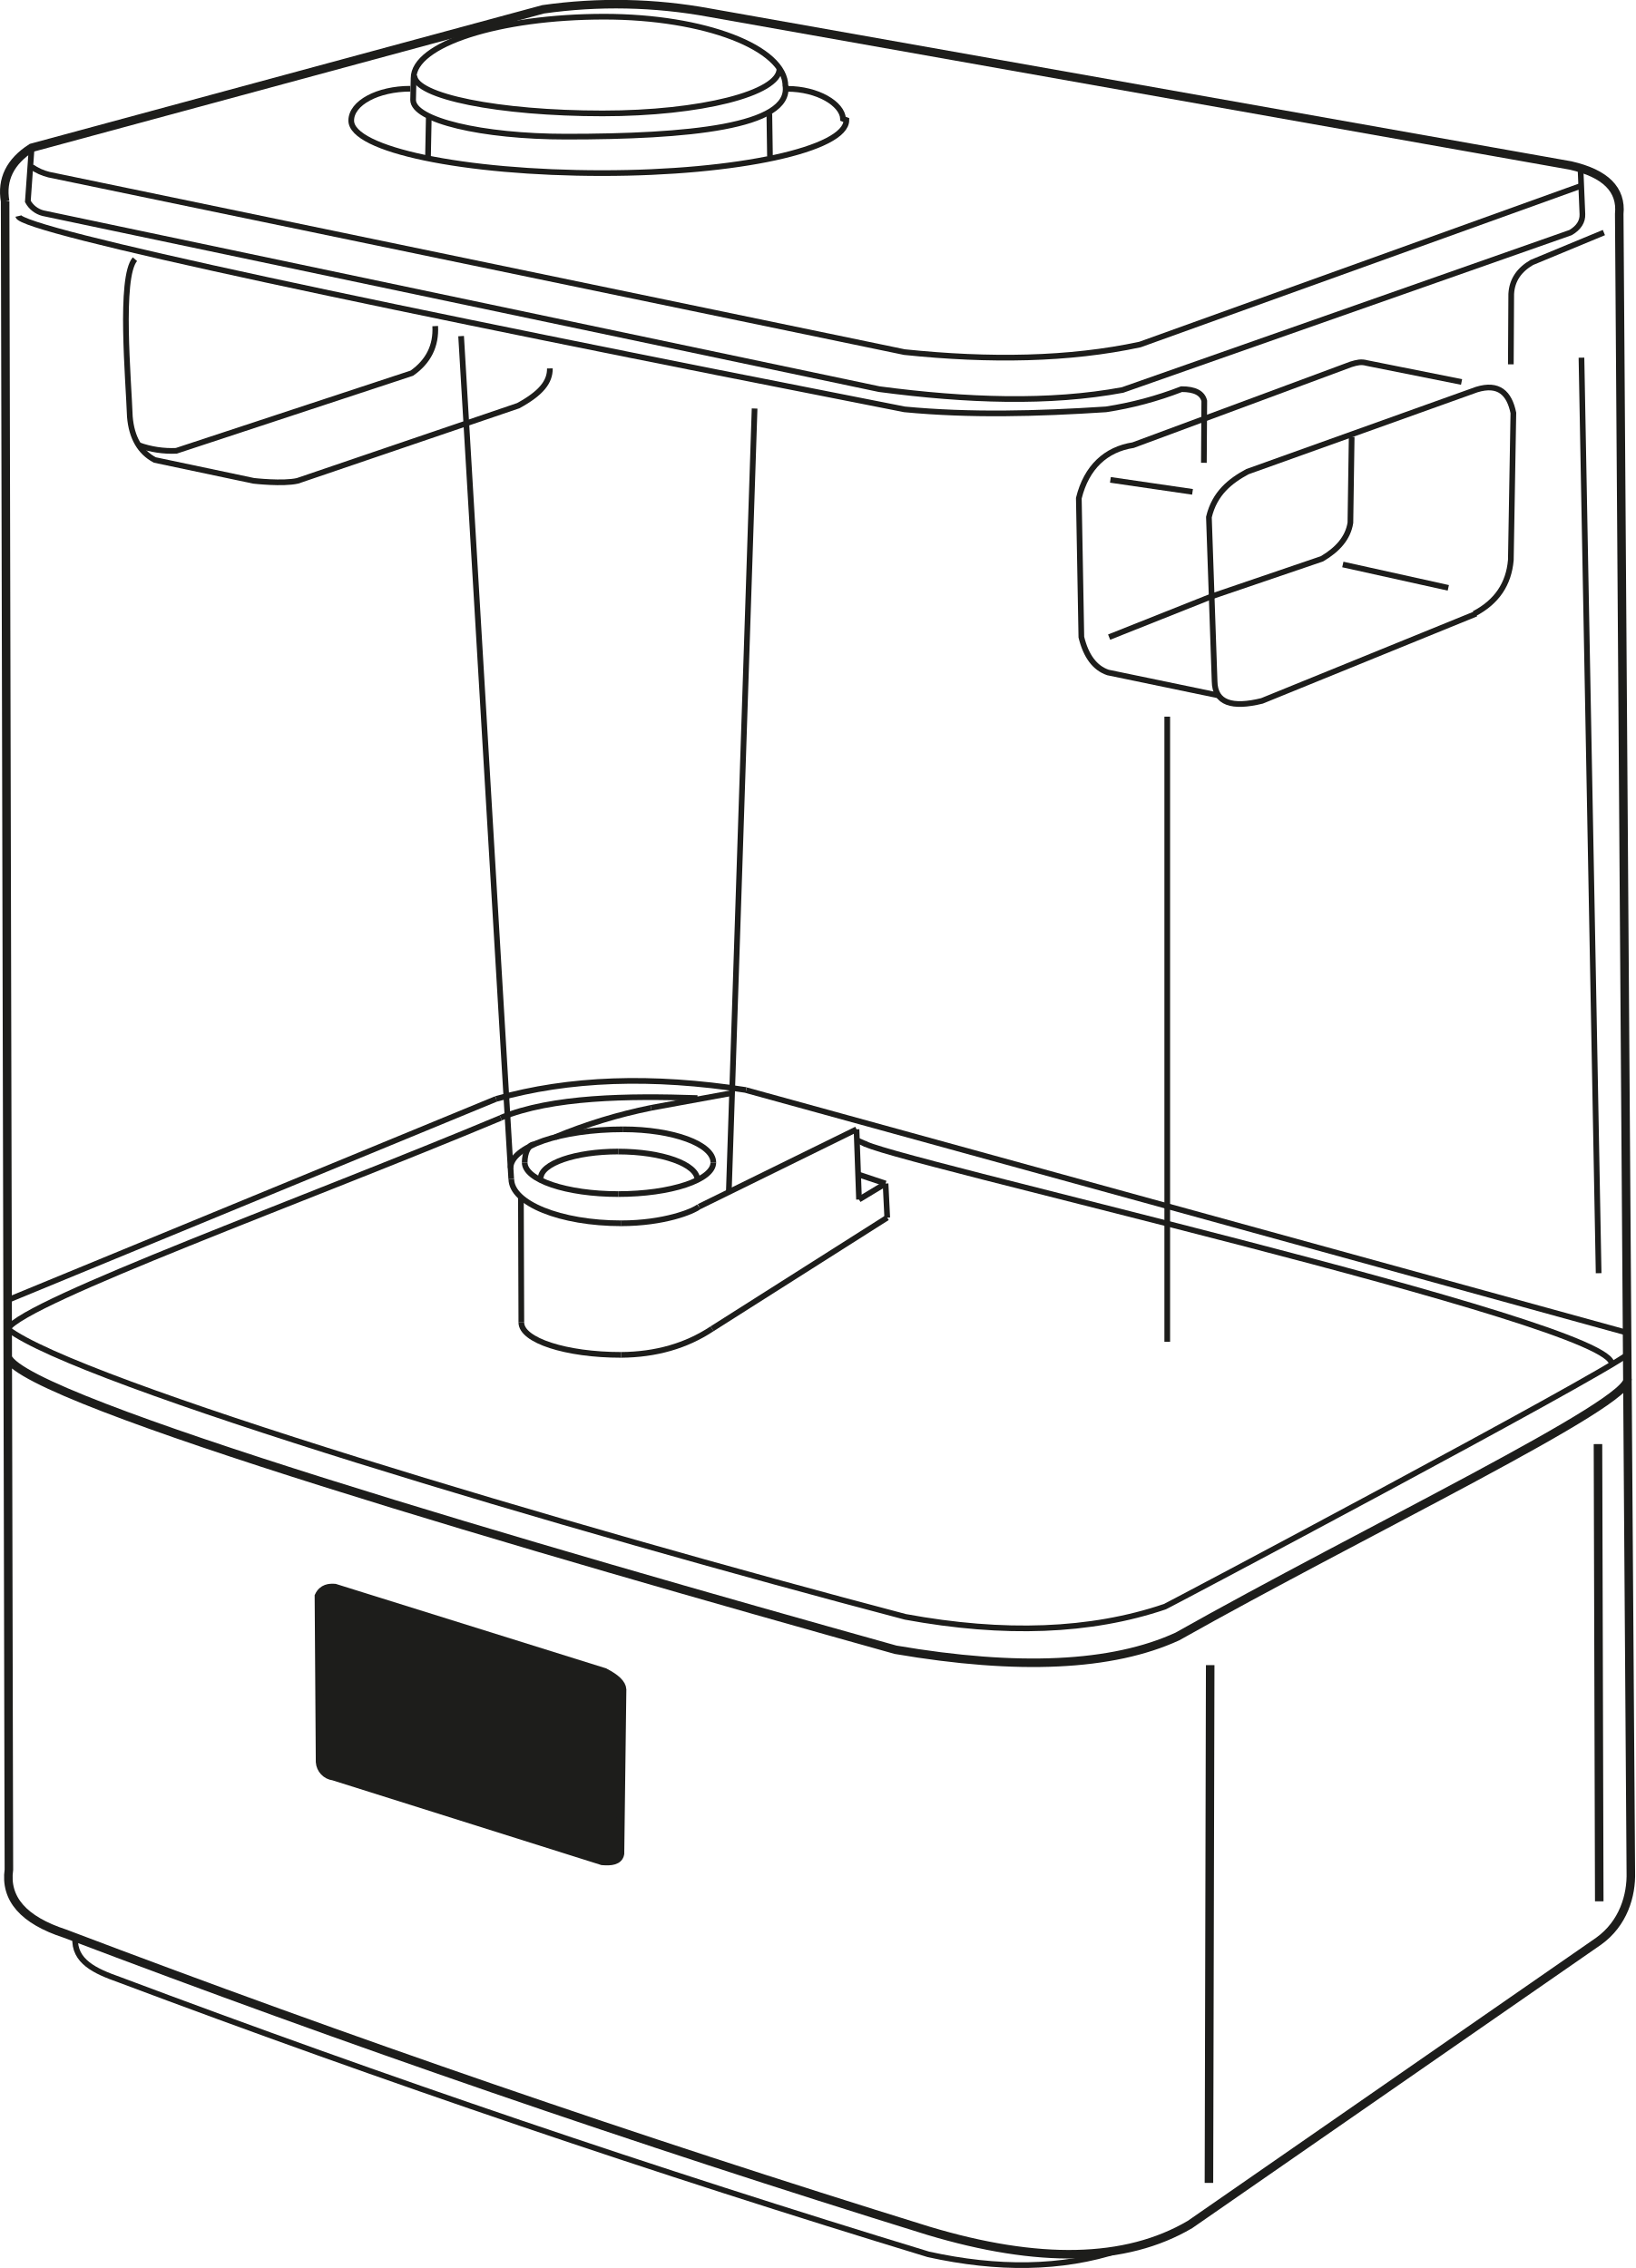
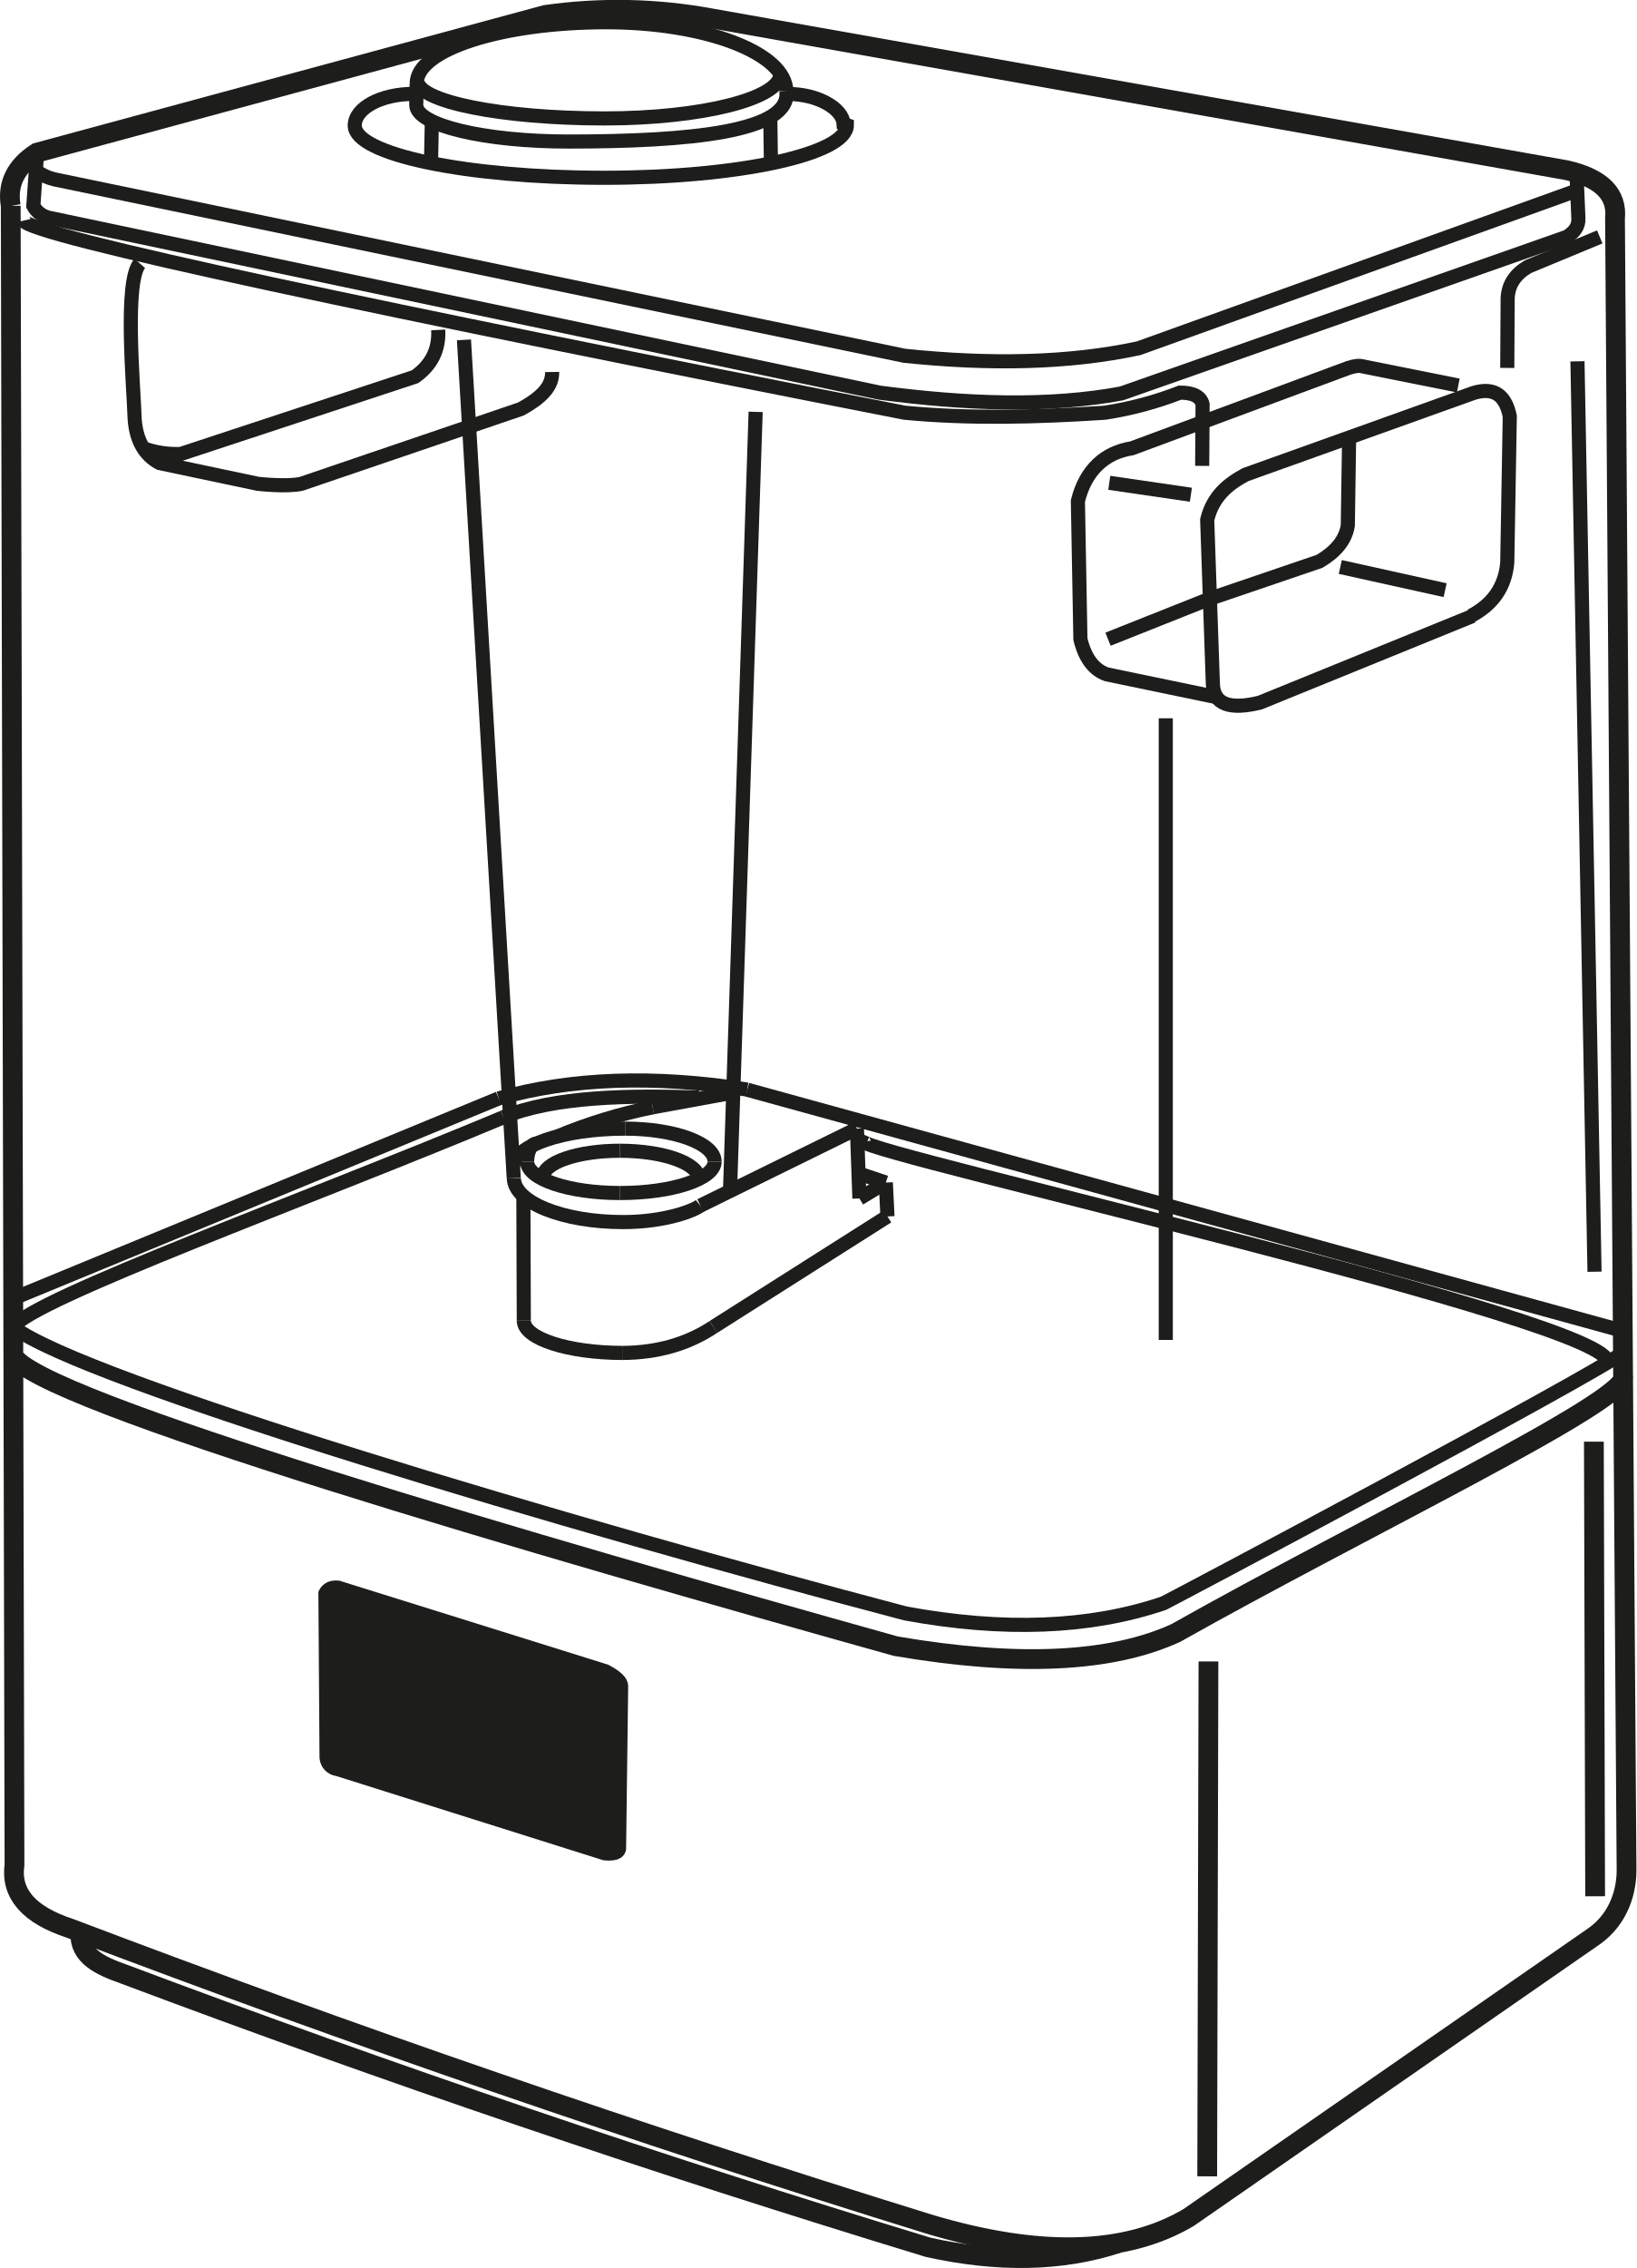
- <svg xmlns="http://www.w3.org/2000/svg" viewBox="0 0 575.31 798.14">
+ <svg xmlns="http://www.w3.org/2000/svg" viewBox="0 0 579.31 802.64">
  <defs>
    <style>
-             .a{fill:#1d1d1b;}.a,.b,.c{stroke:#1d1d1b;stroke-miterlimit:10;}.a,.b{stroke-width:3px;}.b,.c{fill:none;}.c{stroke-width:2px;}
+             .a{fill:#1d1d1b;stroke-width:3px;}.a,.b,.c{stroke:#1d1d1b;stroke-miterlimit:10;}.b,.c{fill:none;}.b{stroke-width:7px;}.c{stroke-width:5px;}
        </style>
  </defs>
-   <path class="a" d="M122.7,657.41a5.39,5.39,0,0,0,4.74,5L222,692.22c3.06.25,5.78,0,6.23-2.52l.74-57.77q-.15-3-6.23-6.08l-94.81-29.63c-1.88-.15-4.3,0-5.63,2.82Z" transform="translate(-10.09 -37.35)" />
-   <line class="b" x1="425.8" y1="585.98" x2="425.36" y2="768.2" />
-   <line class="b" x1="562.24" y1="508.2" x2="562.69" y2="669.09" />
-   <path class="c" d="M36.56,719.23C36,727.61,43.64,731.05,52,734q140.37,52.74,284.74,96.69c24.27,5.35,46.83,5.23,67.31-1.52" transform="translate(-10.09 -37.35)" />
-   <path class="b" d="M582.67,522.44c3.13,8-93.74,54.37-158.34,90.82Q390,629,325.22,617.93C200.44,583.05,19,530.44,12.81,515l-.92-406.82,1.33,587.11q-2.15,15.4,19.71,22.52,149.4,56.74,303.85,104.59c38.5,11.55,69.33,11.12,92-2.22l143.78-99.7c8.66-6.22,11.57-16,11.33-24.3l-4.08-583.51q1.31-12.88-17.11-17.08l-303-53.78a181.92,181.92,0,0,0-58.52-1.18l-180,48.74Q9.9,96.6,11.89,108.22" transform="translate(-10.09 -37.35)" />
-   <path class="c" d="M566.19,96.82l.66,15.89q.15,3.93-4.15,6.48l-157.63,55.4c-25.7,4.78-54.77,3.78-85.63-.29L25.22,112.37a8.45,8.45,0,0,1-5.33-4.15l1.33-18.81" transform="translate(-10.09 -37.35)" />
-   <path class="c" d="M21.22,96.06a18,18,0,0,0,6.08,2.75l301,62.45c30,3.12,57.92,2.7,82.89-2.67l155.22-55.86" transform="translate(-10.09 -37.35)" />
-   <path class="c" d="M528.78,253.33c7.91-4.13,12.17-10.45,12.89-18.89l.89-51.77c-1.43-7-5.15-10.6-12.89-8.23L449,203.33c-6,3.23-11.56,7.56-13.56,16l2,57.78c.12,7.74,6.25,9.45,16.67,6.89l75.33-30.67" transform="translate(-10.09 -37.35)" />
-   <line class="c" x1="509.58" y1="206.87" x2="472.47" y2="198.65" />
-   <path class="c" d="M12.78,505c24.66,19,198.11,70.33,315.85,101.34,34.69,6.39,65.14,5.27,91.26-3.56-.39.39,151.84-80.31,163-88.89" transform="translate(-10.09 -37.35)" />
-   <line class="c" x1="2.69" y1="457.54" x2="174.54" y2="386.72" />
-   <path class="c" d="M582.85,506.44,272.63,421" transform="translate(-10.09 -37.35)" />
-   <path class="c" d="M184.63,424.07q38.37-10.87,88-3.12" transform="translate(-10.09 -37.35)" />
-   <path class="c" d="M12.78,505c6.4-9.89,105.39-45.7,173.51-74.25" transform="translate(-10.09 -37.35)" />
-   <path class="c" d="M186.29,430.71c18-7.44,44.82-7.76,69.19-6.94" transform="translate(-10.09 -37.35)" />
-   <path class="c" d="M313.89,439.42c.73,4.34,266.83,63.77,263.2,78.12" transform="translate(-10.09 -37.35)" />
-   <line class="c" x1="410.69" y1="252.2" x2="410.69" y2="472.2" />
-   <line class="c" x1="556.43" y1="125.87" x2="562.47" y2="448.06" />
-   <line class="c" x1="390.69" y1="168.87" x2="419.58" y2="173.09" />
-   <path class="c" d="M400.33,261.56l35.78-14.23L475.22,234c5.47-3.22,9.15-7.28,10-12.67l.45-30.22" transform="translate(-10.09 -37.35)" />
-   <path class="c" d="M287.06,68.61c10.71,0,19.38,5.27,19.66,10.55l1.17.44c0,10.32-38.41,18.67-85.87,18.67-48.83,0-88.35-8.27-88.35-18.49,0-6.19,9.3-11.2,20.8-11.2" transform="translate(-10.09 -37.35)" />
-   <line class="c" x1="270.91" y1="55.09" x2="270.69" y2="39.98" />
-   <line class="c" x1="150.58" y1="55.87" x2="150.86" y2="41.48" />
-   <path class="c" d="M286.44,67.5c2.12,14.56-34.51,17.94-77.16,17.94-29.76,0-53.84-5.79-53.84-12.94l.17-7.67" transform="translate(-10.09 -37.35)" />
-   <path class="c" d="M155.61,64.83c0-11.94,30-21.61,67.06-21.61,35.25,0,63.77,10.94,63.77,24.45" transform="translate(-10.09 -37.35)" />
-   <path class="c" d="M284.33,61.56c0,8.68-27.83,15.7-62.22,15.7-36.6,0-66.22-6-66.22-13.33" transform="translate(-10.09 -37.35)" />
-   <line class="c" x1="265.5" y1="143.76" x2="256.43" y2="419.5" />
-   <line class="c" x1="162.24" y1="118.28" x2="179.87" y2="414.87" />
-   <line class="c" x1="302.24" y1="422.13" x2="301.36" y2="397.42" />
-   <line class="c" x1="301.36" y1="397.42" x2="245.95" y2="424.65" />
-   <line class="c" x1="311.58" y1="416.5" x2="312.17" y2="428.5" />
-   <line class="c" x1="250.54" y1="467.61" x2="312.17" y2="428.5" />
-   <line class="c" x1="302.24" y1="422.13" x2="311.58" y2="416.5" />
-   <line class="c" x1="301.8" y1="413.24" x2="311.58" y2="416.5" />
-   <line class="c" x1="304.7" y1="402.67" x2="301.8" y2="401.39" />
-   <line class="c" x1="183.43" y1="465.39" x2="183.28" y2="421.28" />
-   <path class="c" d="M190,452.22c0,8.63,17.3,15.62,38.67,15.62" transform="translate(-10.09 -37.35)" />
-   <path class="c" d="M256,462c-2.08,1.69-12.26,5.84-27.41,5.84" transform="translate(-10.09 -37.35)" />
-   <path class="c" d="M193.52,502.74c0,6.31,15.7,11.41,35.11,11.41" transform="translate(-10.09 -37.35)" />
-   <path class="c" d="M228.63,514.15q18.38-.15,32-9.19" transform="translate(-10.09 -37.35)" />
-   <line class="c" x1="257.57" y1="384.65" x2="229.06" y2="389.86" />
-   <path class="c" d="M189.73,448.39c0-7.53,17.73-13.62,39.64-13.62" transform="translate(-10.09 -37.35)" />
-   <path class="c" d="M194.7,446.44c0,6.15,14.71,11.12,32.89,11.12" transform="translate(-10.09 -37.35)" />
-   <path class="c" d="M261.07,446.44c0,6.15-15,11.12-33.48,11.12" transform="translate(-10.09 -37.35)" />
-   <path class="c" d="M261.07,446.44c0-6.45-14.18-11.67-31.7-11.67" transform="translate(-10.09 -37.35)" />
-   <path class="c" d="M194.7,446.44c0-3.51,1.46-6.36,3.26-6.36" transform="translate(-10.09 -37.35)" />
-   <path class="c" d="M200.33,452c0-5.2,12.2-9.41,27.26-9.41" transform="translate(-10.09 -37.35)" />
-   <path class="c" d="M255.48,452.6c0-5.53-12.47-10-27.89-10" transform="translate(-10.09 -37.35)" />
-   <path class="c" d="M239.15,427.22a181.29,181.29,0,0,0-33.75,10.32" transform="translate(-10.09 -37.35)" />
-   <path class="c" d="M438.83,282.09,399.89,274q-6.88-2.37-9.33-12.44l-.89-48.89c2.69-10.95,9.55-17.19,19.11-18.67l76.66-28.44c2.15-.65,3.56-1,5.56-.45l33.33,6.67" transform="translate(-10.09 -37.35)" />
-   <path class="c" d="M574.41,119.19,549.07,129.7c-4.39,2.55-7,6.15-7.26,11.11l-.14,24.75" transform="translate(-10.09 -37.35)" />
-   <path class="c" d="M433.67,200.22l.14-21.78q-1-4.14-8-4.14a126.15,126.15,0,0,1-26.59,7.11c-24.28,1.59-48,2.19-70.89,0C145,145.46,17.67,118.59,16.48,113.41" transform="translate(-10.09 -37.35)" />
-   <path class="c" d="M203.56,167c.06,4.78-3.12,8.74-11.12,13.11l-77.66,26.45c-5.2,1.19-15.45,0-15.45,0l-34.77-7.34q-7.85-4.17-8.78-15.22c-.45-12.78-3.76-49,1.78-55.44" transform="translate(-10.09 -37.35)" />
-   <path class="c" d="M58.87,194a34.64,34.64,0,0,0,13.24,2L155,168.67q8.77-6.16,8.22-16.56" transform="translate(-10.09 -37.35)" />
+   <path class="a" d="M122.7,657.41a5.39,5.39,0,0,0,4.74,5L222,692.22c3.06.25,5.78,0,6.23-2.52l.74-57.77q-.15-3-6.23-6.08l-94.81-29.63c-1.88-.15-4.3,0-5.63,2.82Z" transform="translate(-8.09 -35.35)" />
+   <line class="b" x1="427.8" y1="587.98" x2="427.36" y2="770.2" />
+   <line class="b" x1="564.24" y1="510.2" x2="564.69" y2="671.09" />
+   <path class="b" d="M36.56,719.23C36,727.61,43.64,731.05,52,734q140.37,52.74,284.74,96.69c24.27,5.35,46.83,5.23,67.31-1.52" transform="translate(-8.09 -35.35)" />
+   <path class="b" d="M582.67,522.44c3.13,8-93.74,54.37-158.34,90.82Q390,629,325.22,617.93C200.44,583.05,19,530.44,12.81,515l-.92-406.82,1.33,587.11q-2.15,15.4,19.71,22.52,149.4,56.74,303.85,104.59c38.5,11.55,69.33,11.12,92-2.22l143.78-99.7c8.66-6.22,11.57-16,11.33-24.3l-4.08-583.51q1.31-12.88-17.11-17.08l-303-53.78a181.92,181.92,0,0,0-58.52-1.18l-180,48.74Q9.9,96.6,11.89,108.22" transform="translate(-8.09 -35.35)" />
+   <path class="c" d="M566.19,96.82l.66,15.89q.15,3.93-4.15,6.48l-157.63,55.4c-25.7,4.78-54.77,3.78-85.63-.29L25.22,112.37a8.45,8.45,0,0,1-5.33-4.15l1.33-18.81" transform="translate(-8.09 -35.35)" />
+   <path class="c" d="M21.22,96.06a18,18,0,0,0,6.08,2.75l301,62.45c30,3.12,57.92,2.7,82.89-2.67l155.22-55.86" transform="translate(-8.09 -35.35)" />
+   <path class="c" d="M528.78,253.33c7.91-4.13,12.17-10.45,12.89-18.89l.89-51.77c-1.43-7-5.15-10.6-12.89-8.23L449,203.33c-6,3.23-11.56,7.56-13.56,16l2,57.78c.12,7.74,6.25,9.45,16.67,6.89l75.33-30.67" transform="translate(-8.09 -35.35)" />
+   <line class="c" x1="511.58" y1="208.87" x2="474.47" y2="200.65" />
+   <path class="c" d="M12.78,505c24.66,19,198.11,70.33,315.85,101.34,34.69,6.39,65.14,5.27,91.26-3.56-.39.39,151.84-80.31,163-88.89" transform="translate(-8.09 -35.35)" />
+   <line class="c" x1="4.69" y1="459.54" x2="176.54" y2="388.72" />
+   <path class="c" d="M582.85,506.44,272.63,421" transform="translate(-8.09 -35.35)" />
+   <path class="c" d="M184.63,424.07q38.37-10.87,88-3.12" transform="translate(-8.09 -35.35)" />
+   <path class="c" d="M12.78,505c6.4-9.89,105.39-45.7,173.51-74.25" transform="translate(-8.09 -35.35)" />
+   <path class="c" d="M186.29,430.71c18-7.44,44.82-7.76,69.19-6.94" transform="translate(-8.09 -35.35)" />
+   <path class="c" d="M313.89,439.42c.73,4.34,266.83,63.77,263.2,78.12" transform="translate(-8.09 -35.35)" />
+   <line class="c" x1="412.69" y1="254.2" x2="412.69" y2="474.2" />
+   <line class="c" x1="558.43" y1="127.87" x2="564.47" y2="450.06" />
+   <line class="c" x1="392.69" y1="170.87" x2="421.58" y2="175.09" />
+   <path class="c" d="M400.33,261.56l35.78-14.23L475.22,234c5.47-3.22,9.15-7.28,10-12.67l.45-30.22" transform="translate(-8.09 -35.35)" />
+   <path class="c" d="M287.06,68.61c10.71,0,19.38,5.27,19.66,10.55l1.17.44c0,10.32-38.41,18.67-85.87,18.67-48.83,0-88.35-8.27-88.35-18.49,0-6.19,9.3-11.2,20.8-11.2" transform="translate(-8.09 -35.35)" />
+   <line class="c" x1="272.91" y1="57.09" x2="272.69" y2="41.98" />
+   <line class="c" x1="152.58" y1="57.87" x2="152.86" y2="43.48" />
+   <path class="c" d="M286.44,67.5c2.12,14.56-34.51,17.94-77.16,17.94-29.76,0-53.84-5.79-53.84-12.94l.17-7.67" transform="translate(-8.09 -35.35)" />
+   <path class="c" d="M155.61,64.83c0-11.94,30-21.61,67.06-21.61,35.25,0,63.77,10.94,63.77,24.45" transform="translate(-8.09 -35.35)" />
+   <path class="c" d="M284.33,61.56c0,8.68-27.83,15.7-62.22,15.7-36.6,0-66.22-6-66.22-13.33" transform="translate(-8.09 -35.35)" />
+   <line class="c" x1="267.5" y1="145.76" x2="258.43" y2="421.5" />
+   <line class="c" x1="164.24" y1="120.28" x2="181.87" y2="416.87" />
+   <line class="c" x1="304.24" y1="424.13" x2="303.36" y2="399.42" />
+   <line class="c" x1="303.36" y1="399.42" x2="247.95" y2="426.65" />
+   <line class="c" x1="313.58" y1="418.5" x2="314.17" y2="430.5" />
+   <line class="c" x1="252.54" y1="469.61" x2="314.17" y2="430.5" />
+   <line class="c" x1="304.24" y1="424.13" x2="313.58" y2="418.5" />
+   <line class="c" x1="303.8" y1="415.24" x2="313.58" y2="418.5" />
+   <line class="c" x1="306.7" y1="404.67" x2="303.8" y2="403.39" />
+   <line class="c" x1="185.43" y1="467.39" x2="185.28" y2="423.28" />
+   <path class="c" d="M190,452.22c0,8.63,17.3,15.62,38.67,15.62" transform="translate(-8.09 -35.35)" />
+   <path class="c" d="M256,462c-2.08,1.69-12.26,5.84-27.41,5.84" transform="translate(-8.09 -35.35)" />
+   <path class="c" d="M193.52,502.74c0,6.31,15.7,11.41,35.11,11.41" transform="translate(-8.09 -35.35)" />
+   <path class="c" d="M228.63,514.15q18.38-.15,32-9.19" transform="translate(-8.09 -35.35)" />
+   <line class="c" x1="259.57" y1="386.65" x2="231.06" y2="391.86" />
+   <path class="c" d="M189.73,448.39c0-7.53,17.73-13.62,39.64-13.62" transform="translate(-8.09 -35.35)" />
+   <path class="c" d="M194.7,446.44c0,6.15,14.71,11.12,32.89,11.12" transform="translate(-8.09 -35.35)" />
+   <path class="c" d="M261.07,446.44c0,6.15-15,11.12-33.48,11.12" transform="translate(-8.09 -35.35)" />
+   <path class="c" d="M261.07,446.44c0-6.45-14.18-11.67-31.7-11.67" transform="translate(-8.09 -35.35)" />
+   <path class="c" d="M194.7,446.44c0-3.51,1.46-6.36,3.26-6.36" transform="translate(-8.09 -35.35)" />
+   <path class="c" d="M200.33,452c0-5.2,12.2-9.41,27.26-9.41" transform="translate(-8.09 -35.35)" />
+   <path class="c" d="M255.48,452.6c0-5.53-12.47-10-27.89-10" transform="translate(-8.09 -35.35)" />
+   <path class="c" d="M239.15,427.22a181.29,181.29,0,0,0-33.75,10.32" transform="translate(-8.09 -35.35)" />
+   <path class="c" d="M438.83,282.09,399.89,274q-6.88-2.37-9.33-12.44l-.89-48.89c2.69-10.95,9.55-17.19,19.11-18.67l76.66-28.44c2.15-.65,3.56-1,5.56-.45l33.33,6.67" transform="translate(-8.09 -35.35)" />
+   <path class="c" d="M574.41,119.19,549.07,129.7c-4.39,2.55-7,6.15-7.26,11.11l-.14,24.75" transform="translate(-8.09 -35.35)" />
+   <path class="c" d="M433.67,200.22l.14-21.78q-1-4.14-8-4.14a126.15,126.15,0,0,1-26.59,7.11c-24.28,1.59-48,2.19-70.89,0C145,145.46,17.67,118.59,16.48,113.41" transform="translate(-8.09 -35.35)" />
+   <path class="c" d="M203.56,167c.06,4.78-3.12,8.74-11.12,13.11l-77.66,26.45c-5.2,1.19-15.45,0-15.45,0l-34.77-7.34q-7.85-4.17-8.78-15.22c-.45-12.78-3.76-49,1.78-55.44" transform="translate(-8.09 -35.35)" />
+   <path class="c" d="M58.87,194a34.64,34.64,0,0,0,13.24,2L155,168.67q8.77-6.16,8.22-16.56" transform="translate(-8.09 -35.35)" />
</svg>
